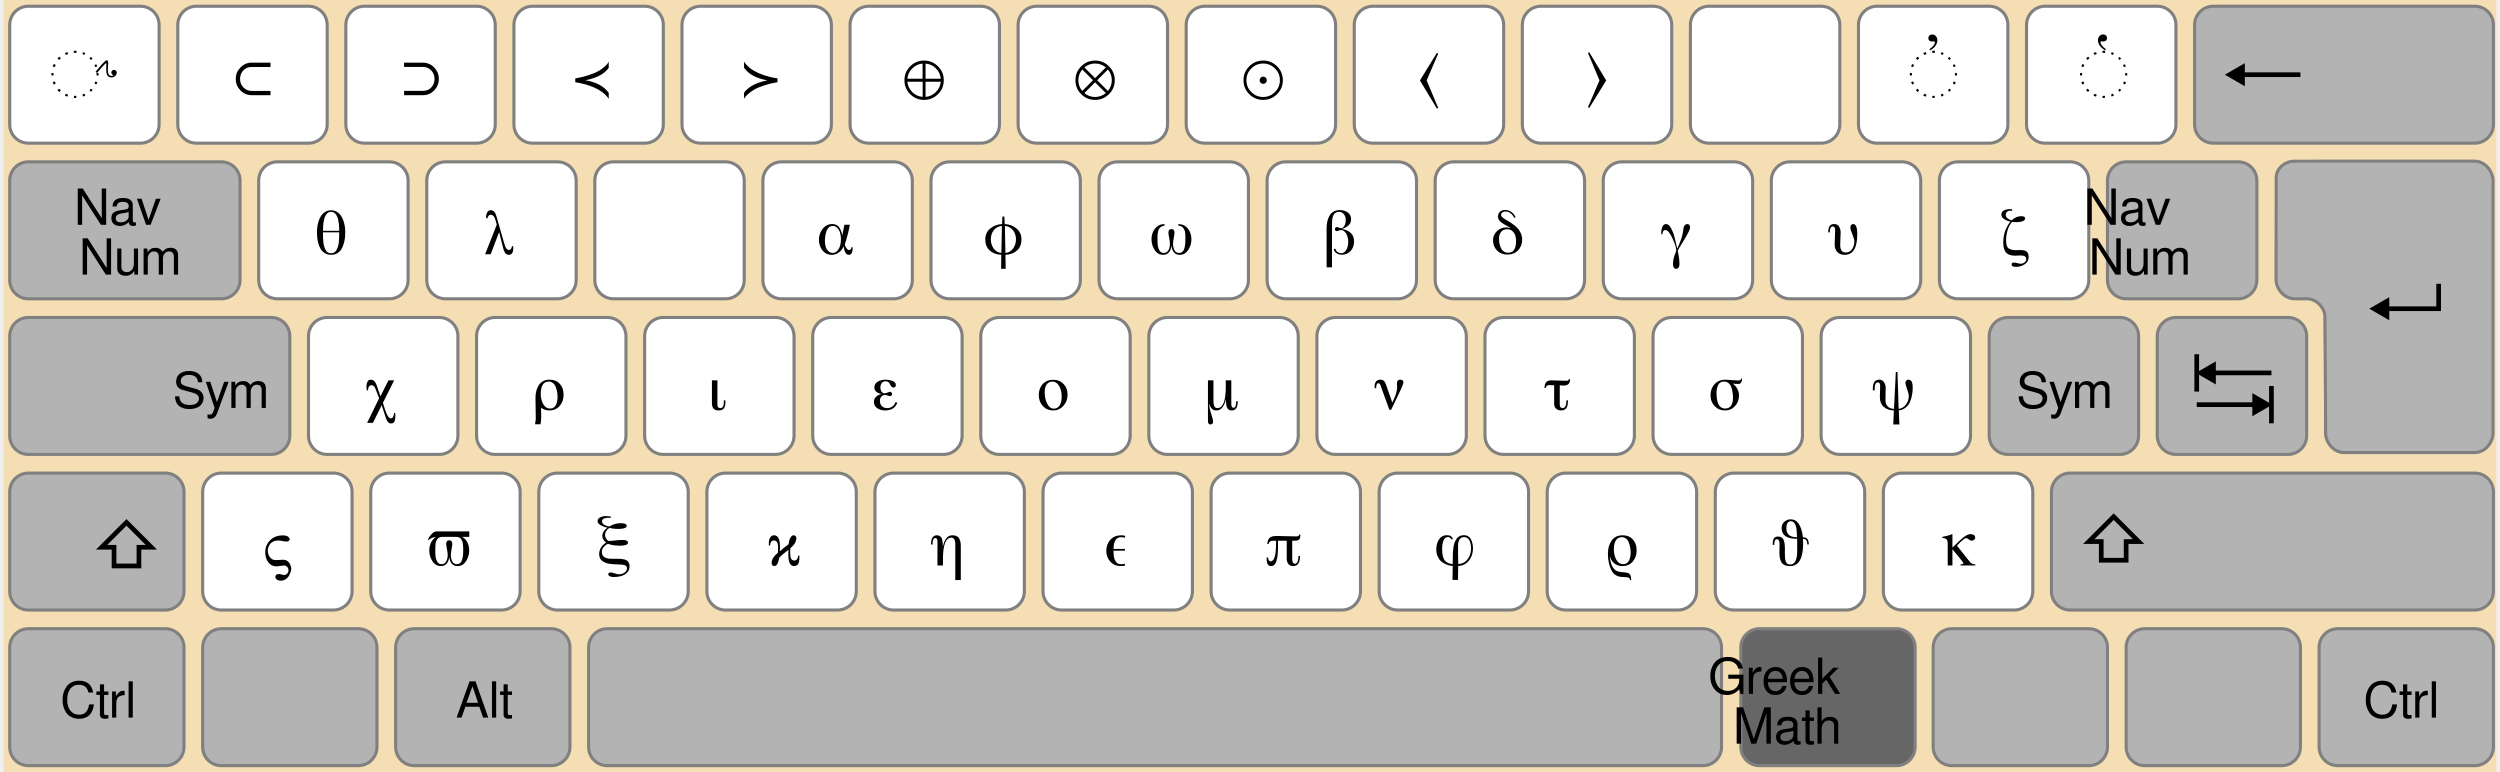
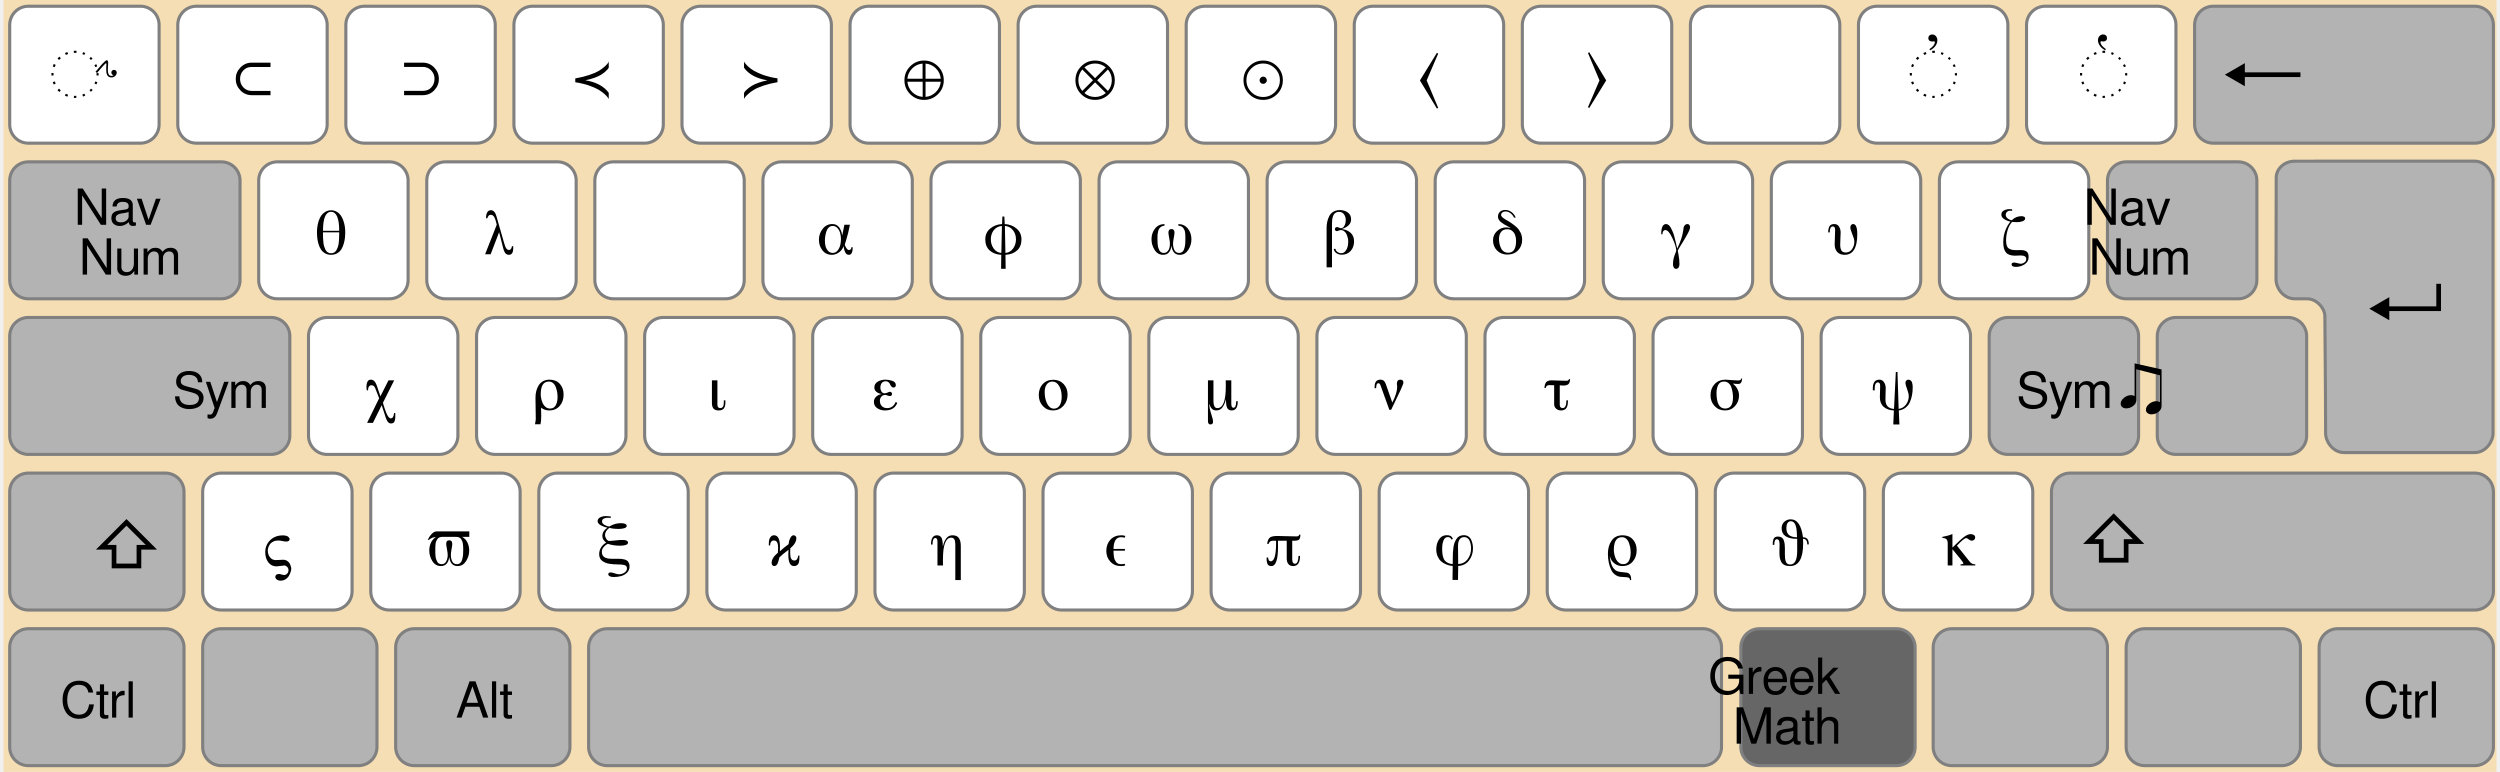
<svg xmlns="http://www.w3.org/2000/svg" xmlns:xlink="http://www.w3.org/1999/xlink" id="svg2" version="1.0" xml:space="preserve" width="800" height="247" viewBox="0 0 801 248" style="display:inline">
  <defs id="defs4">
    <marker id="TriangleOutM" refX="0" refY="0" orient="auto" style="overflow:visible">
      <path id="path4356" style="fill-rule:evenodd;stroke:#000000;stroke-width:1pt;marker-start:none" d="M 5.77,0 -2.88,5 V -5 Z" transform="scale(0.4)" />
    </marker>
    <style id="style6" type="text/css">


    
    

      text            { writing-mode:lr-tb;font-weight:bold;font-family:Nimbus Sans L, Arial, sans-serif ;}
      #T_others       { font-size:16px; text-align:start ;text-anchor:start ;}
      #T_alterninsc   { font-size:14px; fill:dimgray    ;fill-opacity:1 ;stroke:none; text-align:start ;text-anchor:start ;}
      #T_stdletters   { font-size:21px; fill:black      ;fill-opacity:1 ;stroke:none; text-align:center;text-anchor:middle;}
      #T_stdspecial   { font-size:18px; fill:black      ;fill-opacity:1 ;stroke:none; text-align:center;text-anchor:middle;}
      #T_intodisuse   { font-size:18px; fill:dimgray    ;fill-opacity:1 ;stroke:none; text-align:center;text-anchor:middle;}
      #T_AltGr        { font-size:18px; fill:blue       ;fill-opacity:1 ;stroke:none; text-align:center;text-anchor:middle;}
      #T_AltGrSh      { font-size:18px; fill:dodgerblue ;fill-opacity:1 ;stroke:none; text-align:center;text-anchor:middle;}
      .T_UpAltGr      { font-size:18px; fill:skyblue    ;}
      .T_DeadKey      { font-size:21px; fill:red        ;}

      #T_Lx_AltGr     { font-size:18px; fill:purple     ;fill-opacity:1 ;stroke:none; text-align:center;text-anchor:middle;}
      #T_Lx_AltGrSh   { font-size:18px; fill:blueviolet ;fill-opacity:1 ;stroke:none; text-align:center;text-anchor:middle;}
      .T_Lx_UpAltGr   { font-size:18px; fill:violet     ;font-family:Sans;}
      .T_Lx_DeadKey   { font-size:21px; fill:darkorange ;fill-opacity:1 ;stroke:darkorange;stroke-width:0.6;}

      .T_size_s       { font-size:12px; fill:black      ;fill-opacity:1 ;stroke:none; text-align:start ;text-anchor:start ;}
      .T_size_L       { font-size:21px;}

      #GlyphKey       { fill:white      ;stroke:grey   ;stroke-width:1;}
      #ModifKey       { fill:gainsboro  ;stroke:grey   ;stroke-width:1;}
      #OtherKey       { fill:silver     ;stroke:grey   ;stroke-width:1;}
      .K_AltGr        { fill:#D5EEF8    ;stroke:grey   ;stroke-width:1;}

     
       
    </style>
  </defs>
  <g id="layer1" style="display:inline">
    <rect id="Bckgrd" x="0" y="0" width="801" height="248" style="fill:#f5deb3;stroke:none" />
  </g>
  <g id="layer2" style="display:inline">
    <g id="GlyphKey">
      <rect id="K_kb2a" x="2" y="2" width="48" height="44" rx="6" ry="6" />
      <use id="K_kb2b" xlink:href="#K_kb2a" transform="translate(54)" />
      <use id="K_kb2c" xlink:href="#K_kb2a" transform="translate(108)" />
      <use id="K_kb2d" xlink:href="#K_kb2a" transform="translate(162)" />
      <use id="K_kb2e" xlink:href="#K_kb2a" transform="translate(216)" />
      <use id="K_kb2f" xlink:href="#K_kb2a" transform="translate(270)" />
      <use id="K_kb2g" xlink:href="#K_kb2a" transform="translate(324)" />
      <use id="K_kb2h" xlink:href="#K_kb2a" transform="translate(378)" />
      <use id="K_kb2i" xlink:href="#K_kb2a" transform="translate(432)" />
      <use id="K_kb2j" xlink:href="#K_kb2a" transform="translate(486)" />
      <use id="K_kb2k" xlink:href="#K_kb2a" transform="translate(540)" />
      <use id="K_kb2l" xlink:href="#K_kb2a" transform="translate(594)" />
      <use id="K_kb2m" xlink:href="#K_kb2a" transform="translate(648)" />
      <use id="K_kb3b" xlink:href="#K_kb2a" transform="translate(80,50)" />
      <use id="K_kb3c" xlink:href="#K_kb2a" transform="translate(134,50)" />
      <use id="K_kb3d" xlink:href="#K_kb2a" transform="translate(188,50)" />
      <use id="K_kb3e" xlink:href="#K_kb2a" transform="translate(242,50)" />
      <use id="K_kb3f" xlink:href="#K_kb2a" transform="translate(296,50)" />
      <use id="K_kb3g" xlink:href="#K_kb2a" transform="translate(350,50)" />
      <use id="K_kb3h" xlink:href="#K_kb2a" transform="translate(404,50)" />
      <use id="K_kb3i" xlink:href="#K_kb2a" transform="translate(458,50)" />
      <use id="K_kb3j" xlink:href="#K_kb2a" transform="translate(512,50)" />
      <use id="K_kb3k" xlink:href="#K_kb2a" transform="translate(566,50)" />
      <use id="K_kb3l" xlink:href="#K_kb2a" transform="translate(620,50)" />
      <use id="K_kb4b" xlink:href="#K_kb2a" transform="translate(96,100)" />
      <use id="K_kb4c" xlink:href="#K_kb2a" transform="translate(150,100)" />
      <use id="K_kb4d" xlink:href="#K_kb2a" transform="translate(204,100)" />
      <use id="K_kb4e" xlink:href="#K_kb2a" transform="translate(258,100)" />
      <use id="K_kb4f" xlink:href="#K_kb2a" transform="translate(312,100)" />
      <use id="K_kb4g" xlink:href="#K_kb2a" transform="translate(366,100)" />
      <use id="K_kb4h" xlink:href="#K_kb2a" transform="translate(420,100)" />
      <use id="K_kb4i" xlink:href="#K_kb2a" transform="translate(474,100)" />
      <use id="K_kb4j" xlink:href="#K_kb2a" transform="translate(528,100)" />
      <use id="K_kb4k" xlink:href="#K_kb2a" transform="translate(582,100)" />
      <use id="K_kb5b" xlink:href="#K_kb2a" transform="translate(62,150)" />
      <use id="K_kb5c" xlink:href="#K_kb2a" transform="translate(116,150)" />
      <use id="K_kb5d" xlink:href="#K_kb2a" transform="translate(170,150)" />
      <use id="K_kb5e" xlink:href="#K_kb2a" transform="translate(224,150)" />
      <use id="K_kb5f" xlink:href="#K_kb2a" transform="translate(278,150)" />
      <use id="K_kb5g" xlink:href="#K_kb2a" transform="translate(332,150)" />
      <use id="K_kb5h" xlink:href="#K_kb2a" transform="translate(386,150)" />
      <use id="K_kb5i" xlink:href="#K_kb2a" transform="translate(440,150)" />
      <use id="K_kb5j" xlink:href="#K_kb2a" transform="translate(494,150)" />
      <use id="K_kb5k" xlink:href="#K_kb2a" transform="translate(548,150)" />
      <use id="K_kb5l" xlink:href="#K_kb2a" transform="translate(602,150)" />
    </g>
    <g id="ModifKey" style="fill:#b3b3b3">
      <rect id="K_kb4a" x="2" y="102" width="90" height="44" rx="6" ry="6" style="fill:#b3b3b3" />
      <rect id="K_kb5a" x="2" y="152" width="56" height="44" rx="6" ry="6" style="fill:#b3b3b3" />
      <rect id="K_kb5m" x="658" y="152" width="142" height="44" rx="6" ry="6" style="opacity:1;fill:#b3b3b3" />
      <use id="K_kb4l" xlink:href="#K_kb2a" transform="translate(636,100)" style="display:inline;fill:#b3b3b3" />
      <use id="K_kb3m" xlink:href="#K_kb2a" transform="translate(674,50)" style="display:inline;fill:#b3b3b3" />
      <rect id="K_kb3a" x="2" y="52" width="74" height="44" rx="6" ry="6" style="display:inline;fill:#b3b3b3" />
      <rect id="rect1" x="558.198" y="202" width="56" height="44" rx="6" ry="6" style="display:inline;fill:#666666" />
    </g>
    <g id="OtherKey" style="fill:#b3b3b3">
      <rect id="K_kb2n" x="704" y="2" width="96" height="44" rx="6" ry="6" style="fill:#b3b3b3" />
      <path id="K_kb3n" d="m 736.16,51.79 c -3.44,0 -5.93,2.56 -5.94,5.24 l -0.06,32.6 c -0.01,3.31 2.69,6.37 6,6.37 h 3.99 c 3.081,0 5.7,3.04 5.7,5.59 0,2.55 0.24,24.57 0.24,37.85 0,1.99 2.02,5.97 6,5.97 13.94,0 27.88,0 41.82,0 3.98,0 5.97,-3.98 5.97,-5.97 0,-27.22 0,-54.44 0,-81.66 0,-1.99 -1.99,-6 -5.97,-6 z" style="fill:#b3b3b3" />
      <rect id="K_kb6a" x="2" y="202" width="56" height="44" rx="6" ry="6" style="fill:#b3b3b3" />
      <rect id="K_kb6b" x="64" y="202" width="56" height="44" rx="6" ry="6" style="fill:#b3b3b3" />
      <rect id="K_kb6c" x="126" y="202" width="56" height="44" rx="6" ry="6" style="fill:#b3b3b3" />
      <rect id="K_kb6l" x="620" y="202" width="56" height="44" rx="6" ry="6" style="fill:#b3b3b3" />
      <rect id="K_kb6m" x="682" y="202" width="56" height="44" rx="6" ry="6" style="fill:#b3b3b3" />
      <rect id="K_kb6n" x="744" y="202" width="56" height="44" rx="6" ry="6" style="fill:#b3b3b3" />
      <rect id="K_kb6d" x="188" y="202" width="364" height="44" rx="6" ry="6" style="display:inline;fill:#b3b3b3" />
      <use id="K_kb4m" xlink:href="#K_kb2a" transform="translate(690,100)" style="display:inline;fill:#b3b3b3" />
    </g>
  </g>
  <g id="DrawedInscr" style="display:inline">
    <path id="S_kb2n" style="fill:none;stroke:#000000;stroke-width:1.506;stroke-dasharray:none;marker-end:url(#TriangleOutM)" d="M 738,24 H 718" />
    <g id="sublayer3a" style="display:inline">
-       <g id="g47" transform="translate(694.681,50.16648)" style="stroke-width:1.506;stroke-dasharray:none">
-         <path id="S_kb3a-l1" style="fill:none;stroke:#000000;stroke-width:1.506;stroke-dasharray:none;marker-end:url(#TriangleOutM)" d="M 34,69.643 H 14" />
-         <path id="S_kb3a-l2" style="display:inline;fill:none;stroke:#000000;stroke-width:1.506;stroke-dasharray:none" d="m 10,63.643 v 12" />
-         <path id="S_kb3a-r1" style="display:inline;fill:none;stroke:#000000;stroke-width:1.506;stroke-dasharray:none;marker-end:url(#TriangleOutM)" d="M 10,79.849 H 30" />
-         <path id="S_kb3a-r2" style="display:inline;fill:none;stroke:#000000;stroke-width:1.506;stroke-dasharray:none" d="m 34,73.849 v 12" />
-       </g>
      <path id="S_kb5a" style="fill:none;stroke:#000000;stroke-width:1.506;stroke-dasharray:none" d="m 39.519,167.84 -8,8 h 4 v 6 h 8 v -6 h 4 z" />
      <use id="S_kb5n" xlink:href="#S_kb5a" transform="translate(638.4809,-1.840102)" x="0" y="0" width="1" height="1" />
      <path id="S_kb3n" style="fill:none;stroke:#000000;stroke-width:1.506;stroke-dasharray:none;marker-end:url(#TriangleOutM)" d="m 782.408,91.187 v 8 h -18" />
+       <g id="g1" transform="translate(8.901992,9.649331)">
+         <text id="text19" x="707.003" y="123.278" style="font-style:normal;font-variant:normal;font-weight:normal;font-stretch:normal;font-size:21px;line-height:0.5;font-family:FreeSerif;-inkscape-font-specification:FreeSerif;text-align:center;writing-mode:lr-tb;text-anchor:middle;display:inline;fill:#000000;fill-opacity:1;stroke:none">
+           <tspan id="tspan3-3" x="707.003" y="123.278">♫</tspan>
+           <tspan id="tspan4-6" x="707.003" y="133.778" />
+         </text>
+       </g>
    </g>
  </g>
  <g id="fr-fr" style="display:inline">
    <g id="T_stdletters" style="font-size:21px;text-align:center;text-anchor:middle;fill:#000000;fill-opacity:1;stroke:none" transform="translate(9.260975,9.671158)">
      <text id="T_kb3b" x="96" y="72" style="font-style:normal;font-variant:normal;font-weight:normal;font-stretch:normal;line-height:0%;font-family:FreeSerif;-inkscape-font-specification:FreeSerif;writing-mode:lr-tb;fill:#000000">θ</text>
      <text id="T_kb3c" x="150" y="72" style="font-style:normal;font-variant:normal;font-weight:normal;font-stretch:normal;line-height:0%;font-family:FreeSerif;-inkscape-font-specification:FreeSerif;writing-mode:lr-tb">λ</text>
      <text id="T_kb3d" x="204" y="72" style="font-style:normal;font-variant:normal;font-weight:normal;font-stretch:normal;line-height:0%;font-family:FreeSerif;-inkscape-font-specification:FreeSerif;writing-mode:lr-tb"> </text>
      <text id="T_kb3e" x="258" y="72" style="font-style:normal;font-variant:normal;font-weight:normal;font-stretch:normal;line-height:0%;font-family:FreeSerif;-inkscape-font-specification:FreeSerif;writing-mode:lr-tb">α</text>
      <text id="T_kb3f" x="312" y="72" style="font-style:normal;font-variant:normal;font-weight:normal;font-stretch:normal;line-height:0%;font-family:FreeSerif;-inkscape-font-specification:FreeSerif;writing-mode:lr-tb">ϕ</text>
      <text id="T_kb3g" x="366" y="72" style="font-style:normal;font-variant:normal;font-weight:normal;font-stretch:normal;line-height:0%;font-family:FreeSerif;-inkscape-font-specification:FreeSerif;writing-mode:lr-tb">ω</text>
      <text id="T_kb3h" x="420" y="72" style="font-style:normal;font-variant:normal;font-weight:normal;font-stretch:normal;line-height:0%;font-family:FreeSerif;-inkscape-font-specification:FreeSerif;writing-mode:lr-tb">β</text>
      <text id="T_kb3i" x="474" y="72" style="font-style:normal;font-variant:normal;font-weight:normal;font-stretch:normal;line-height:0%;font-family:FreeSerif;-inkscape-font-specification:FreeSerif;writing-mode:lr-tb">δ</text>
      <text id="T_kb3j" x="528" y="72" style="font-style:normal;font-variant:normal;font-weight:normal;font-stretch:normal;line-height:0%;font-family:FreeSerif;-inkscape-font-specification:FreeSerif;writing-mode:lr-tb">γ</text>
      <text id="T_kb3k" x="582" y="72" style="font-style:normal;font-variant:normal;font-weight:normal;font-stretch:normal;line-height:0%;font-family:FreeSerif;-inkscape-font-specification:FreeSerif;writing-mode:lr-tb">υ</text>
      <text id="T_kb4b" x="112" y="122" style="font-style:normal;font-variant:normal;font-weight:normal;font-stretch:normal;line-height:0%;font-family:FreeSerif;-inkscape-font-specification:FreeSerif;writing-mode:lr-tb">χ</text>
      <text id="T_kb4c" x="166" y="122" style="font-style:normal;font-variant:normal;font-weight:normal;font-stretch:normal;line-height:0%;font-family:FreeSerif;-inkscape-font-specification:FreeSerif;writing-mode:lr-tb">ρ</text>
      <text id="T_kb4d" x="220" y="122" style="font-style:normal;font-variant:normal;font-weight:normal;font-stretch:normal;line-height:0%;font-family:FreeSerif;-inkscape-font-specification:FreeSerif;writing-mode:lr-tb">ι</text>
      <text id="T_kb4e" x="274" y="122" style="font-style:normal;font-variant:normal;font-weight:normal;font-stretch:normal;line-height:0%;font-family:FreeSerif;-inkscape-font-specification:FreeSerif;writing-mode:lr-tb">ε</text>
      <text id="T_kb4f" x="328" y="122" style="font-style:normal;font-variant:normal;font-weight:normal;font-stretch:normal;line-height:0%;font-family:FreeSerif;-inkscape-font-specification:FreeSerif;writing-mode:lr-tb">ο</text>
      <text id="T_kb4g" x="382" y="122" style="font-style:normal;font-variant:normal;font-weight:normal;font-stretch:normal;line-height:0%;font-family:FreeSerif;-inkscape-font-specification:FreeSerif;writing-mode:lr-tb">μ</text>
      <text id="T_kb4h" x="436" y="122" style="font-style:normal;font-variant:normal;font-weight:normal;font-stretch:normal;line-height:0%;font-family:FreeSerif;-inkscape-font-specification:FreeSerif;writing-mode:lr-tb">ν</text>
      <text id="T_kb4i" x="490" y="122" style="font-style:normal;font-variant:normal;font-weight:normal;font-stretch:normal;line-height:0%;font-family:FreeSerif;-inkscape-font-specification:FreeSerif;writing-mode:lr-tb">τ</text>
      <text id="T_kb4j" x="544" y="122" style="font-style:normal;font-variant:normal;font-weight:normal;font-stretch:normal;line-height:0%;font-family:FreeSerif;-inkscape-font-specification:FreeSerif;writing-mode:lr-tb">σ</text>
      <text id="T_kb4k" x="598" y="122" style="font-style:normal;font-variant:normal;font-weight:normal;font-stretch:normal;line-height:0%;font-family:FreeSerif;-inkscape-font-specification:FreeSerif;writing-mode:lr-tb">ψ</text>
      <text id="T_kb5c" x="132.647" y="172" style="font-style:normal;font-variant:normal;font-weight:normal;font-stretch:normal;line-height:0%;font-family:FreeSerif;-inkscape-font-specification:FreeSerif;writing-mode:lr-tb"> </text>
      <text id="T_kb5d" x="186.964" y="171.817" style="font-style:normal;font-variant:normal;font-weight:normal;font-stretch:normal;line-height:0%;font-family:FreeSerif;-inkscape-font-specification:FreeSerif;writing-mode:lr-tb">ξ</text>
      <text id="T_kb5e" x="240" y="172" style="font-style:normal;font-variant:normal;font-weight:normal;font-stretch:normal;line-height:0%;font-family:FreeSerif;-inkscape-font-specification:FreeSerif;writing-mode:lr-tb"> </text>
      <text id="T_kb5f" x="294" y="172" style="font-style:normal;font-variant:normal;font-weight:normal;font-stretch:normal;line-height:0%;font-family:FreeSerif;-inkscape-font-specification:FreeSerif;writing-mode:lr-tb">η</text>
      <text id="T_kb5g" x="348" y="172" style="font-style:normal;font-variant:normal;font-weight:normal;font-stretch:normal;line-height:0%;font-family:FreeSerif;-inkscape-font-specification:FreeSerif;writing-mode:lr-tb">ϵ</text>
      <text id="T_kb5h" x="402" y="172" style="font-style:normal;font-variant:normal;font-weight:normal;font-stretch:normal;line-height:0%;font-family:FreeSerif;-inkscape-font-specification:FreeSerif;writing-mode:lr-tb">π</text>
      <text id="text6" x="618.983" y="172" style="font-style:normal;font-variant:normal;font-weight:normal;font-stretch:normal;line-height:0%;font-family:FreeSerif;-inkscape-font-specification:FreeSerif;writing-mode:lr-tb">κ</text>
      <text id="text5" x="564.983" y="172" style="font-style:normal;font-variant:normal;font-weight:normal;font-stretch:normal;line-height:0%;font-family:FreeSerif;-inkscape-font-specification:FreeSerif;writing-mode:lr-tb">ϑ</text>
      <text id="text4" x="510.983" y="172" style="font-style:normal;font-variant:normal;font-weight:normal;font-stretch:normal;line-height:0%;font-family:FreeSerif;-inkscape-font-specification:FreeSerif;writing-mode:lr-tb">ϱ</text>
      <text id="text3" x="456.983" y="172" style="font-style:normal;font-variant:normal;font-weight:normal;font-stretch:normal;line-height:0%;font-family:FreeSerif;-inkscape-font-specification:FreeSerif;writing-mode:lr-tb">φ</text>
      <text id="text2" x="78.748" y="172" style="font-style:normal;font-variant:normal;font-weight:normal;font-stretch:normal;line-height:0%;font-family:FreeSerif;-inkscape-font-specification:FreeSerif;writing-mode:lr-tb">ς</text>
      <text id="text8" x="637.072" y="72" style="font-style:normal;font-variant:normal;font-weight:normal;font-stretch:normal;line-height:0%;font-family:FreeSerif;-inkscape-font-specification:FreeSerif;writing-mode:lr-tb">ζ</text>
      <text id="text47" x="665.499" y="21.502" style="font-style:normal;font-variant:normal;font-weight:normal;font-stretch:normal;line-height:0%;font-family:FreeSerif;-inkscape-font-specification:FreeSerif;writing-mode:lr-tb">̔</text>
      <text id="text45" x="610.801" y="21.502" style="font-style:normal;font-variant:normal;font-weight:normal;font-stretch:normal;line-height:0%;font-family:FreeSerif;-inkscape-font-specification:FreeSerif;writing-mode:lr-tb">◌̓</text>
      <text id="text42" x="556.765" y="21.502" style="font-style:normal;font-variant:normal;font-weight:normal;font-stretch:normal;line-height:0%;font-family:FreeSerif;-inkscape-font-specification:FreeSerif;writing-mode:lr-tb"> </text>
      <text id="text41" x="502.765" y="21.502" style="font-style:normal;font-variant:normal;font-weight:normal;font-stretch:normal;line-height:0%;font-family:FreeSerif;-inkscape-font-specification:FreeSerif;writing-mode:lr-tb">⟩</text>
      <text id="text40" x="448.765" y="21.502" style="font-style:normal;font-variant:normal;font-weight:normal;font-stretch:normal;line-height:0%;font-family:FreeSerif;-inkscape-font-specification:FreeSerif;writing-mode:lr-tb">⟨</text>
      <text id="text35" x="178.765" y="21.502" style="font-style:normal;font-variant:normal;font-weight:normal;font-stretch:normal;line-height:0%;font-family:FreeSerif;-inkscape-font-specification:FreeSerif;writing-mode:lr-tb"> </text>
      <text id="text34" x="124.765" y="21.502" style="font-style:normal;font-variant:normal;font-weight:normal;font-stretch:normal;line-height:0%;font-family:FreeSerif;-inkscape-font-specification:FreeSerif;writing-mode:lr-tb"> </text>
      <text id="text44" x="70.765" y="21.502" style="font-style:normal;font-variant:normal;font-weight:normal;font-stretch:normal;line-height:0%;font-family:FreeSerif;-inkscape-font-specification:FreeSerif;writing-mode:lr-tb;fill:#000000"> </text>
      <text id="text46" x="611.837" y="21.502" style="font-style:normal;font-variant:normal;font-weight:normal;font-stretch:normal;line-height:0%;font-family:FreeSerif;-inkscape-font-specification:FreeSerif;writing-mode:lr-tb" transform="translate(-595.255)">◌˞</text>
      <text id="text1" x="241.559" y="172" style="font-style:normal;font-variant:normal;font-weight:normal;font-stretch:normal;line-height:0%;font-family:FreeSerif;-inkscape-font-specification:FreeSerif;writing-mode:lr-tb">ϰ</text>
      <text id="text7" x="133.865" y="172" style="font-style:normal;font-variant:normal;font-weight:normal;font-stretch:normal;line-height:0%;font-family:FreeSerif;-inkscape-font-specification:FreeSerif;writing-mode:lr-tb">ϖ</text>
      <text id="text10" x="124.991" y="21.502" style="font-style:normal;font-variant:normal;font-weight:normal;font-stretch:normal;line-height:0%;font-family:FreeSerif;-inkscape-font-specification:FreeSerif;writing-mode:lr-tb">⊃</text>
      <text id="text11" x="70.991" y="21.502" style="font-style:normal;font-variant:normal;font-weight:normal;font-stretch:normal;line-height:0%;font-family:FreeSerif;-inkscape-font-specification:FreeSerif;writing-mode:lr-tb">⊂</text>
      <text id="text12" x="233.933" y="21.502" style="font-style:normal;font-variant:normal;font-weight:normal;font-stretch:normal;line-height:0%;font-family:FreeSerif;-inkscape-font-specification:FreeSerif;writing-mode:lr-tb">≻</text>
      <text id="text13" x="179.933" y="21.502" style="font-style:normal;font-variant:normal;font-weight:normal;font-stretch:normal;line-height:0%;font-family:FreeSerif;-inkscape-font-specification:FreeSerif;writing-mode:lr-tb">≺</text>
      <text id="text9" x="286.525" y="21.502" style="font-style:normal;font-variant:normal;font-weight:normal;font-stretch:normal;line-height:0%;font-family:FreeSerif;-inkscape-font-specification:FreeSerif;writing-mode:lr-tb">⊕</text>
      <text id="text14" x="395.467" y="21.502" style="font-style:normal;font-variant:normal;font-weight:normal;font-stretch:normal;line-height:0%;font-family:FreeSerif;-inkscape-font-specification:FreeSerif;writing-mode:lr-tb">⊙</text>
      <text id="text15" x="341.467" y="21.502" style="font-style:normal;font-variant:normal;font-weight:normal;font-stretch:normal;line-height:0%;font-family:FreeSerif;-inkscape-font-specification:FreeSerif;writing-mode:lr-tb">⊗</text>
    </g>
    <g id="T_others" style="font-size:16px;text-align:start;text-anchor:start" transform="translate(8.350729,0.565431)">
      <text id="T_kb6a" x="10" y="230" style="font-style:normal;font-variant:normal;font-weight:normal;font-stretch:normal;line-height:0%;font-family:FreeSans;-inkscape-font-specification:FreeSans;writing-mode:lr-tb">Ctrl</text>
      <text id="T_kb6c" x="136.991" y="230" style="font-style:normal;font-variant:normal;font-weight:normal;font-stretch:normal;line-height:0%;font-family:FreeSans;-inkscape-font-specification:FreeSans;writing-mode:lr-tb">Alt</text>
      <text id="T_kb6n" x="750" y="230" style="font-style:normal;font-variant:normal;font-weight:normal;font-stretch:normal;line-height:0%;font-family:FreeSans;-inkscape-font-specification:FreeSans;writing-mode:lr-tb">Ctrl</text>
      <text id="text48" x="653.8" y="130.492" style="font-style:normal;font-variant:normal;font-weight:normal;font-stretch:normal;line-height:1;font-family:FreeSans;-inkscape-font-specification:FreeSans;text-align:center;writing-mode:lr-tb;text-anchor:middle">Sym</text>
      <text id="text49" x="61.454" y="130.492" style="font-style:normal;font-variant:normal;font-weight:normal;font-stretch:normal;line-height:1;font-family:FreeSans;-inkscape-font-specification:FreeSans;text-align:center;writing-mode:lr-tb;text-anchor:middle">Sym</text>
      <text id="text50" x="578.671" y="222.362" style="font-style:normal;font-variant:normal;font-weight:normal;font-stretch:normal;line-height:1;font-family:FreeSans;-inkscape-font-specification:FreeSans;text-align:center;writing-mode:lr-tb;text-anchor:middle">
        <tspan id="tspan5" x="578.671" y="222.362">Greek</tspan>
        <tspan id="tspan6" x="578.671" y="238.362">Math</tspan>
      </text>
      <text id="text51" x="691.952" y="71.666" style="font-style:normal;font-variant:normal;font-weight:normal;font-stretch:normal;line-height:1;font-family:FreeSans;-inkscape-font-specification:FreeSans;text-align:center;writing-mode:lr-tb;text-anchor:middle">
        <tspan id="tspan3" x="691.952" y="71.666">Nav</tspan>
        <tspan id="tspan4" x="691.952" y="87.666">Num</tspan>
      </text>
      <text id="text52" x="46.261" y="71.666" style="font-style:normal;font-variant:normal;font-weight:normal;font-stretch:normal;line-height:1;font-family:FreeSans;-inkscape-font-specification:FreeSans;text-align:center;writing-mode:lr-tb;text-anchor:middle">
        <tspan id="tspan1" x="46.261" y="71.666">Nav</tspan>
        <tspan id="tspan2" x="46.261" y="87.666">Num</tspan>
      </text>
    </g>
  </g>
</svg>
